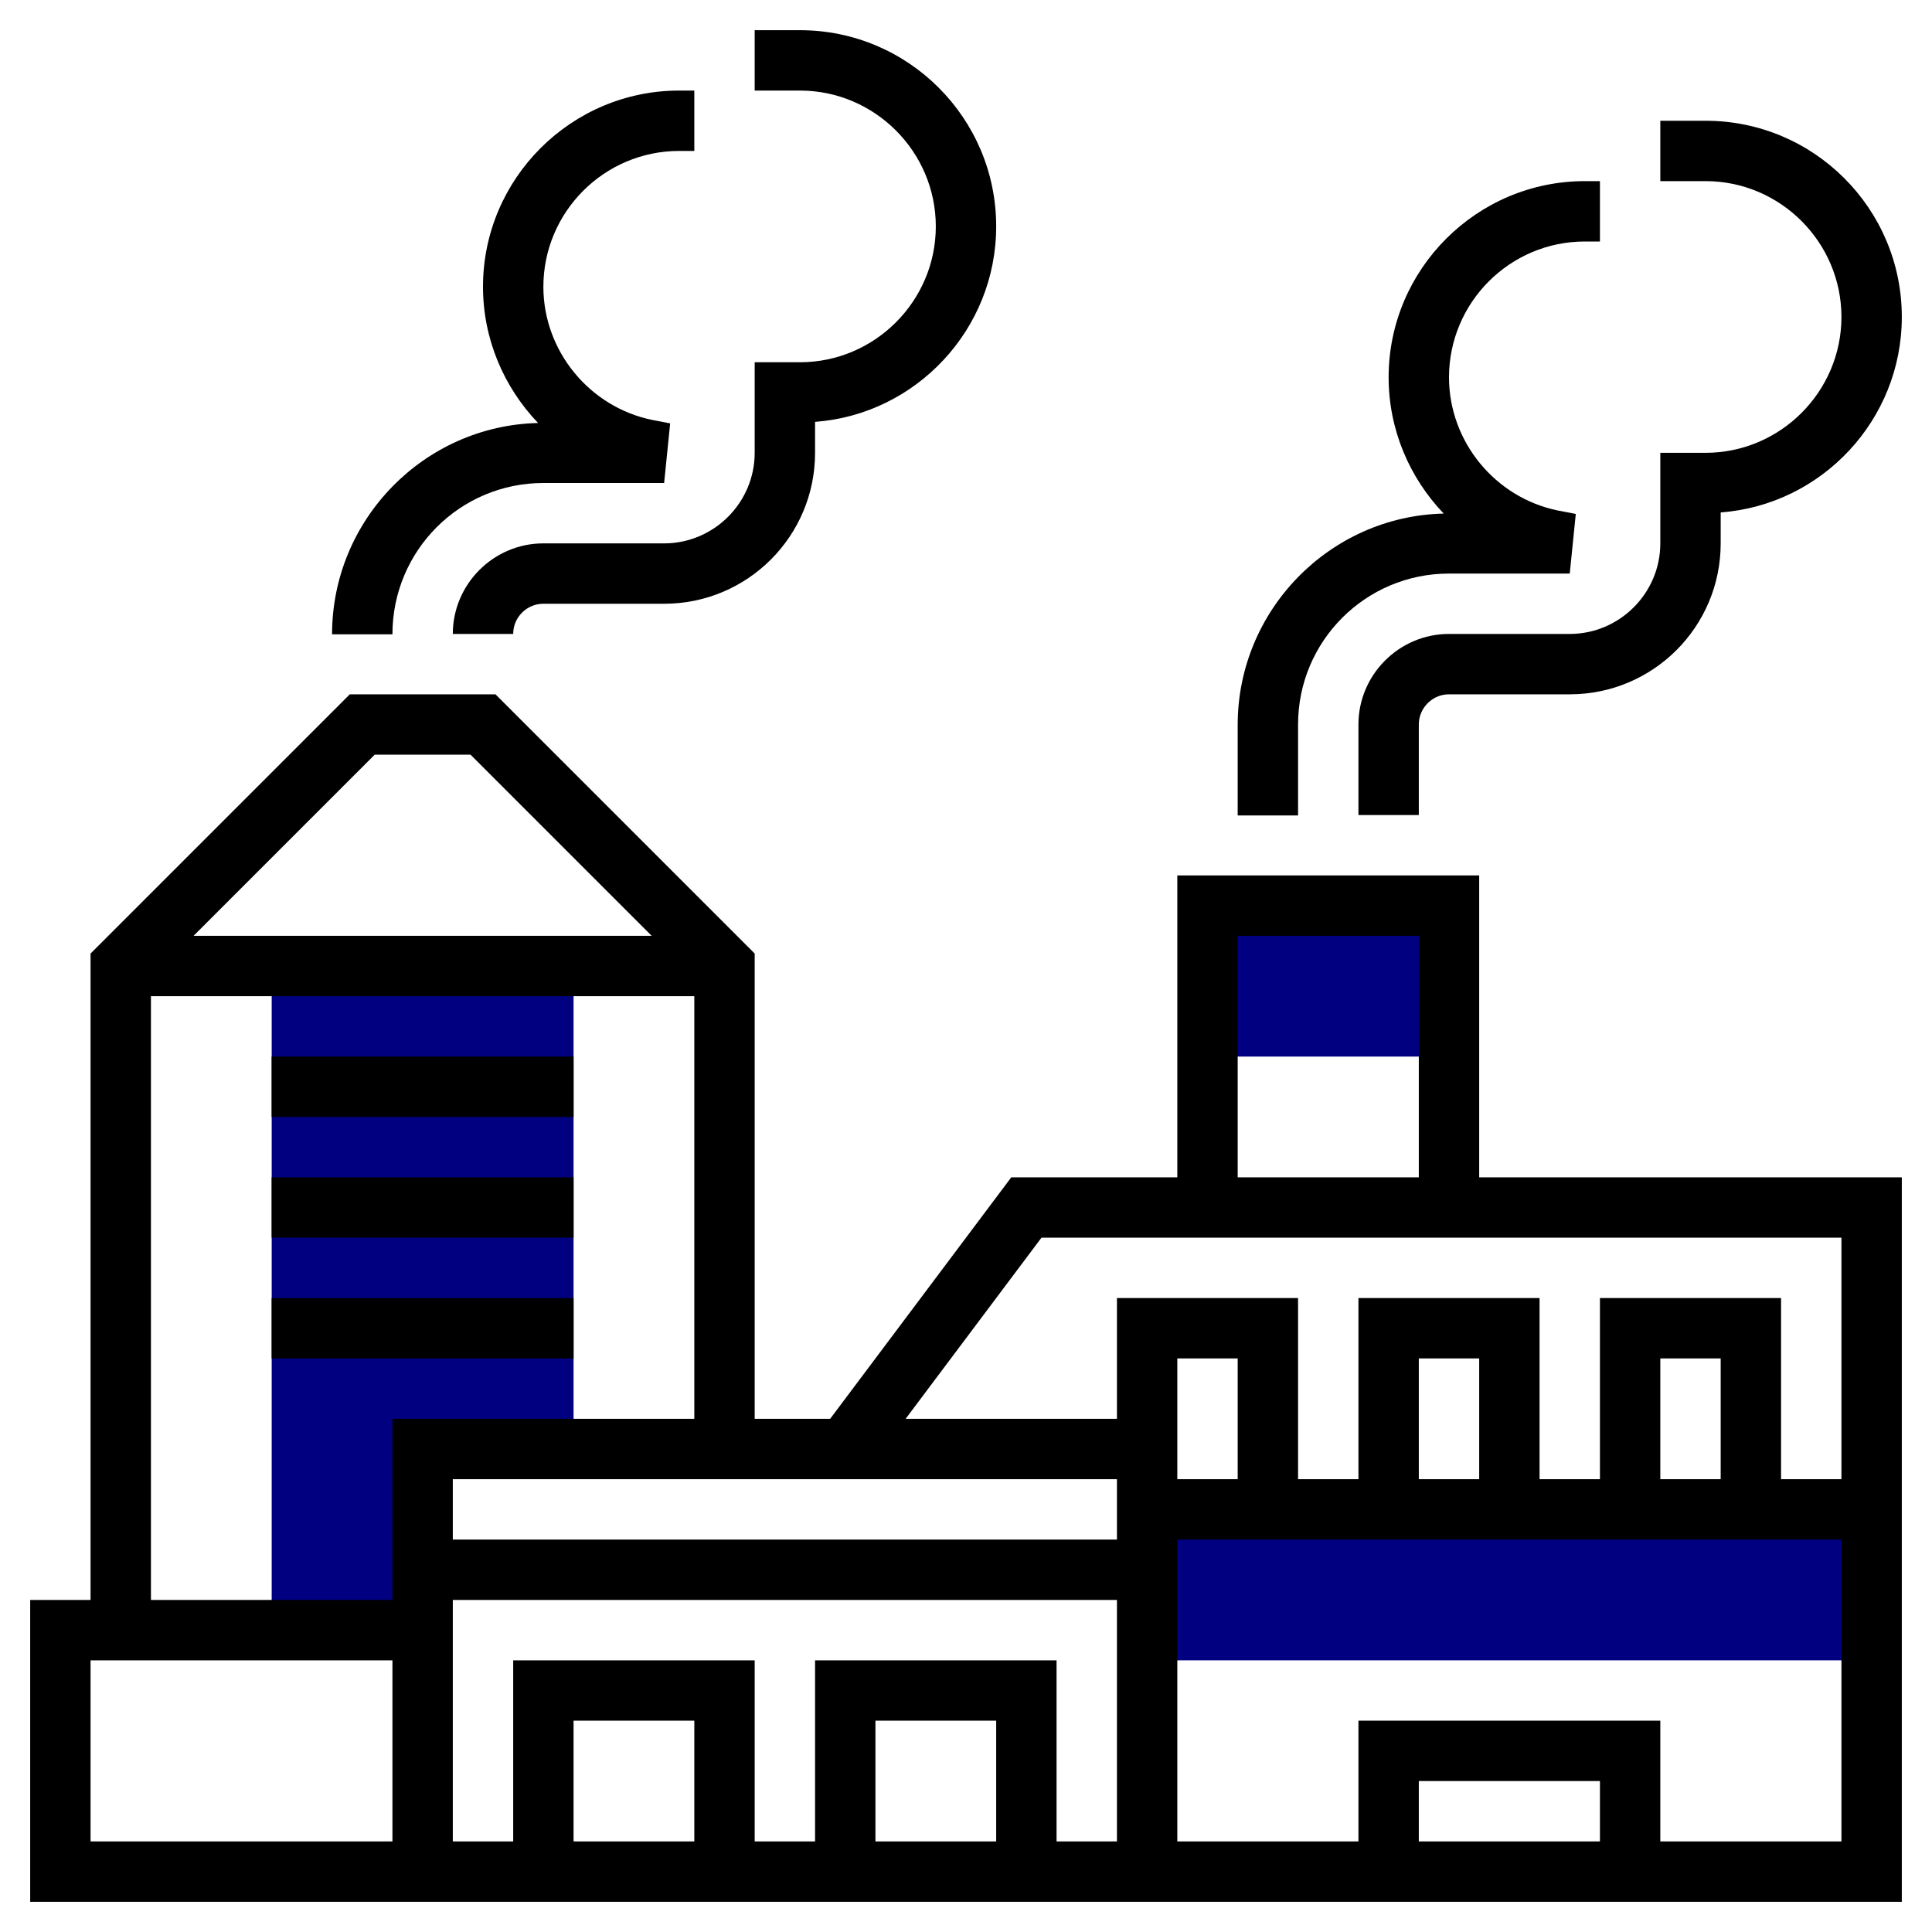
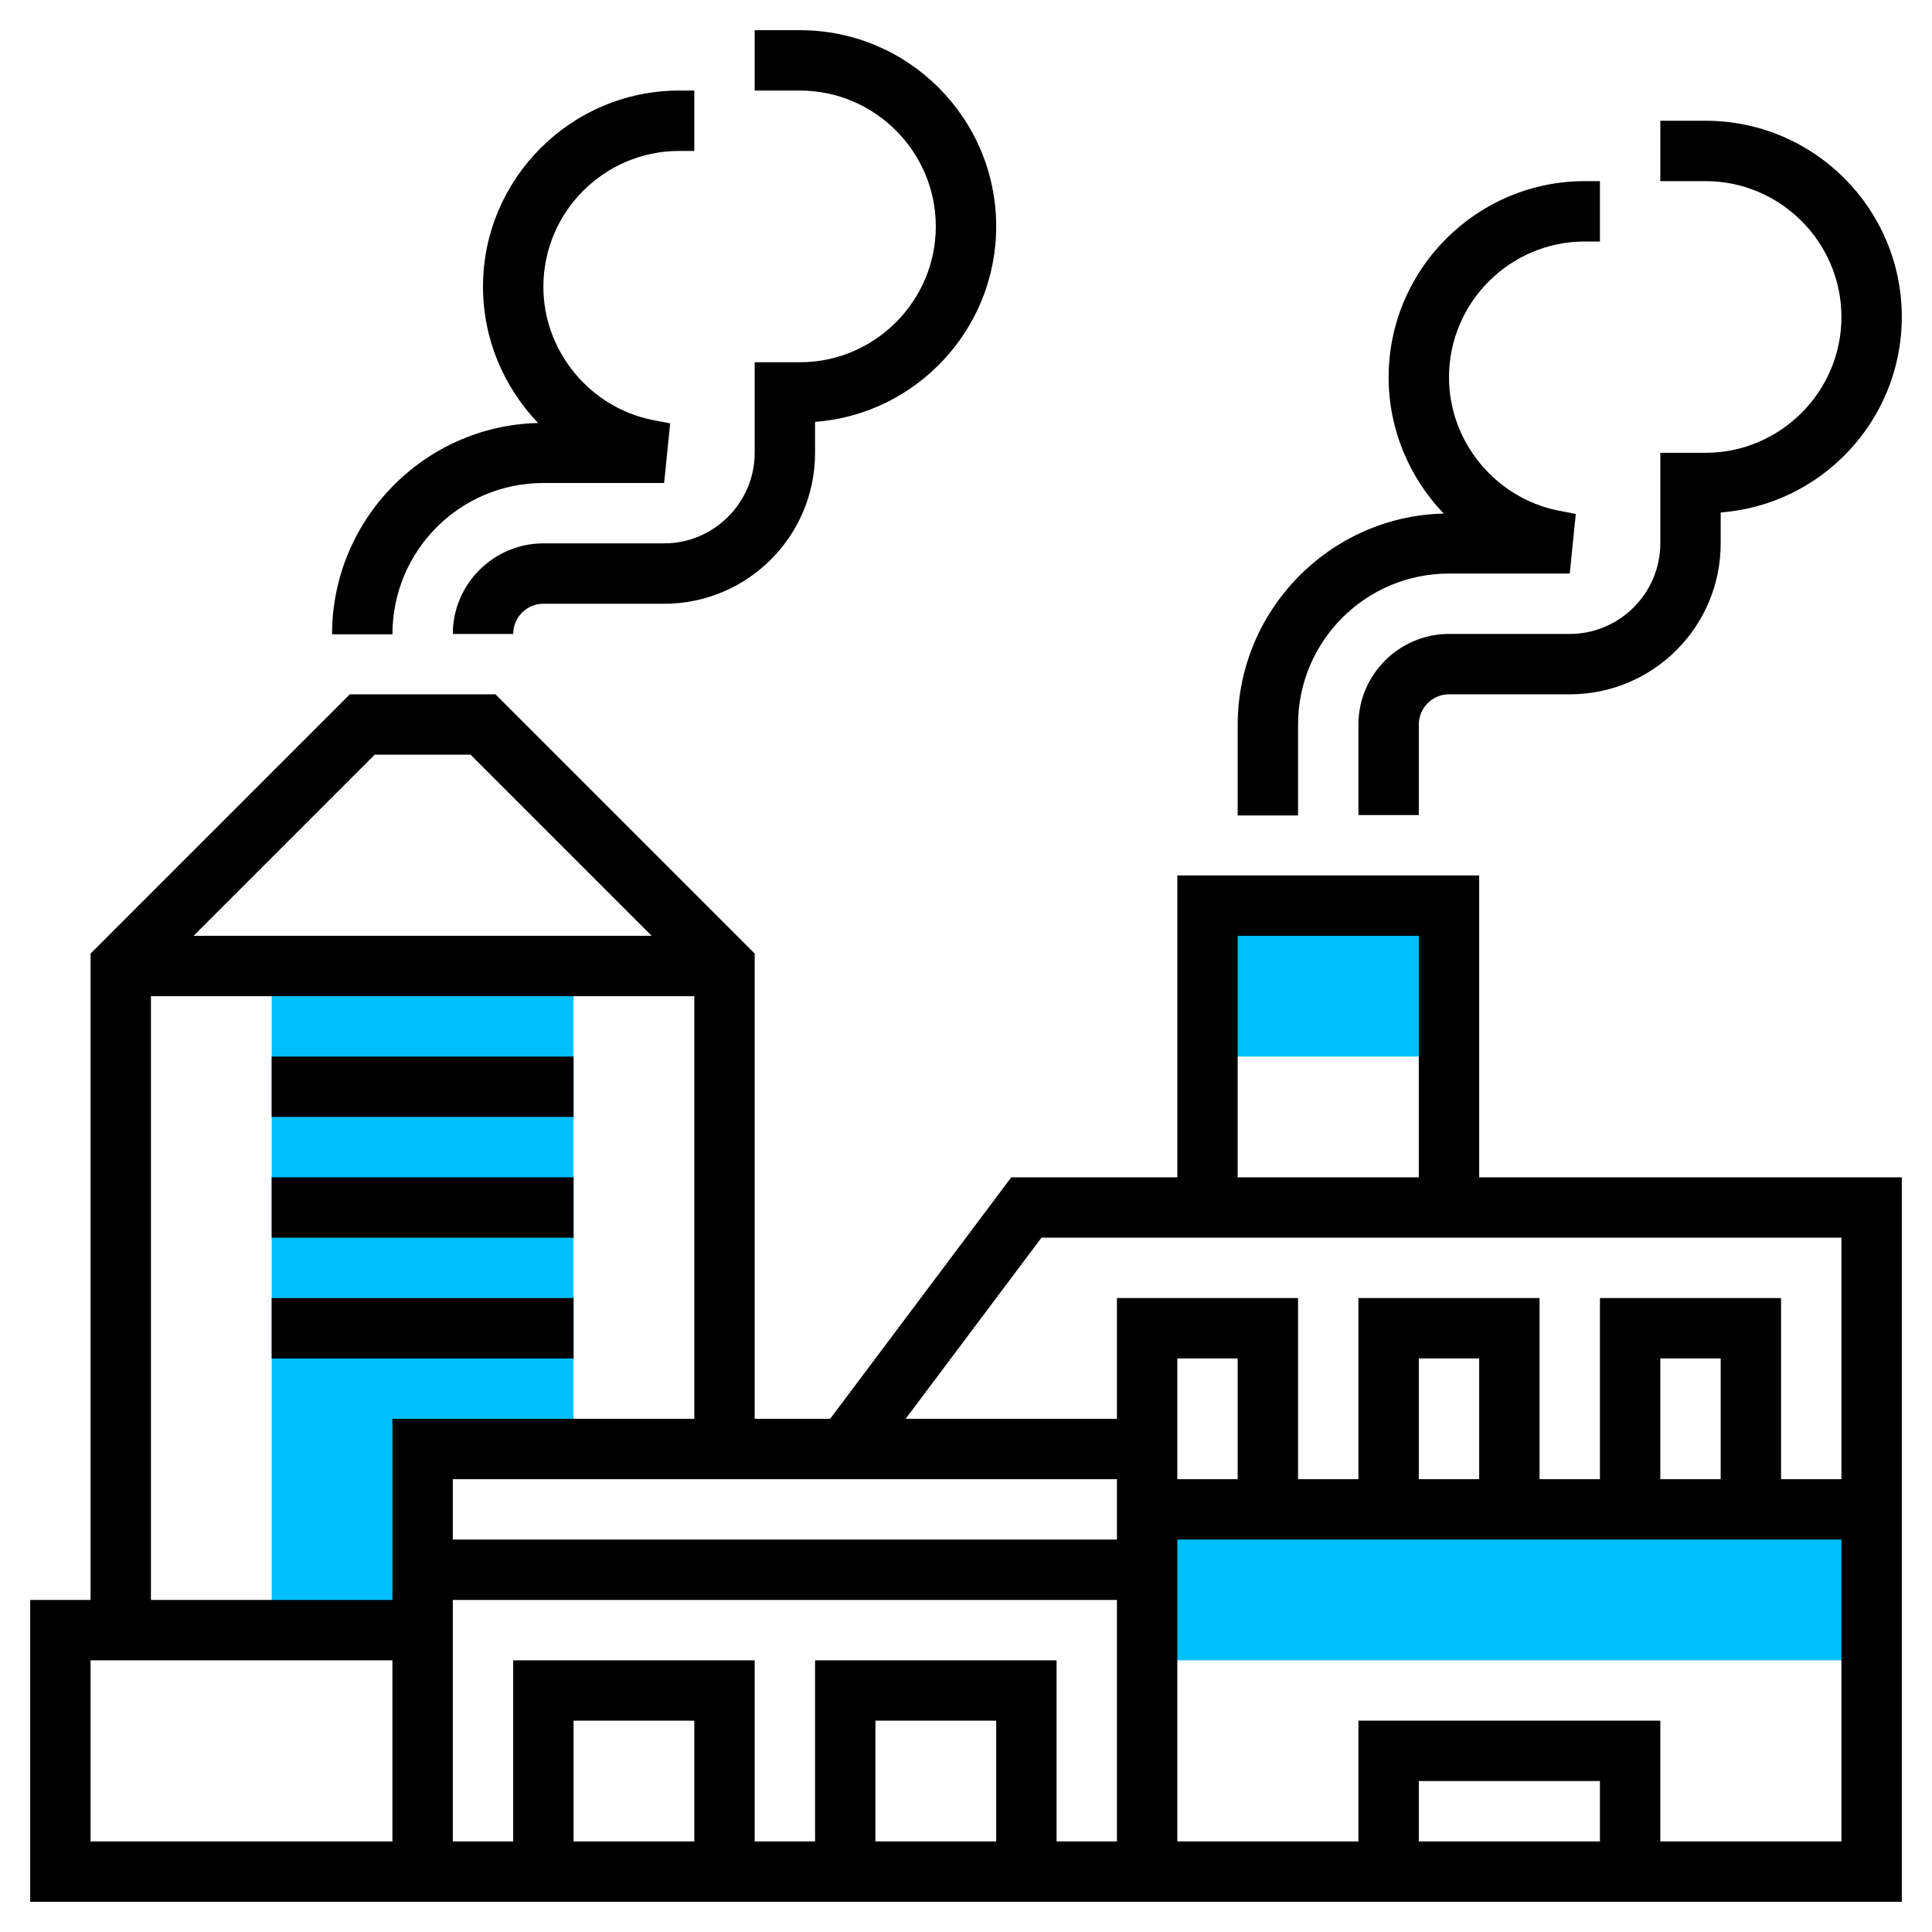
<svg xmlns="http://www.w3.org/2000/svg" version="1.1" id="Layer_5" x="0px" y="0px" viewBox="0 0 512 512" style="enable-background:new 0 0 512 512;" xml:space="preserve">
  <style type="text/css">
- 	.st0{fill:#000080;}
+ 	.st0{fill:#00BFFF;}
</style>
  <g>
    <path class="st0" d="M304,400h192v40H304V400z" />
    <path class="st0" d="M320,240h64v40h-64V240z" />
    <path class="st0" d="M112,432H72V256h80v128h-40V432z" />
  </g>
  <path d="M72,280h80v16H72V280z" />
  <path d="M72,312h80v16H72V312z" />
  <path d="M72,344h80v16H72V344z" />
  <path d="M392,232h-80v80h-44l-48,64h-20V252.7L131.3,184H92.7L24,252.7V424H8v80h496V312H392V232z M328,248h48v64h-48V248z M328,392  h-16v-16v-16h16V392z M264,488h-32v-32h32V488z M216,440v48h-16v-48h-64v48h-16v-64h176v64h-16v-48H216z M184,488h-32v-32h32V488z   M296,400v8H120v-16h176V400z M99.3,200h25.4l48,48H51.3L99.3,200z M40,264h144v112h-80v48H40L40,264z M24,440h80v48H24L24,440z   M424,488h-48v-16h48V488z M440,488v-32h-80v32h-48v-80h176v80H440z M392,392h-16v-32h16V392z M456,392h-16v-32h16V392z M488,392  h-16v-48h-48v48h-16v-48h-48v48h-16v-48h-48v32h-56l36-48h212V392z" />
  <path d="M144,144c-13.2,0-24,10.8-24,24h16c0-4.4,3.6-8,8-8h32c22.1,0,40-17.9,40-40v-8.2c26.8-2,48-24.5,48-51.8  c0-28.7-23.3-52-52-52h-12v16h12c19.8,0,36,16.2,36,36s-16.2,36-36,36h-12v24c0,13.2-10.8,24-24,24H144z" />
  <path d="M144,128h32l1.6-15.8l-4.7-0.9C156.2,107.9,144,93,144,76c0-19.8,16.1-36,36-36h4V24h-4c-28.6,0-52,23.3-52,52  c0,13.8,5.5,26.6,14.6,36.1c-30.2,0.7-54.6,25.6-54.6,56h16C104,145.9,121.9,128,144,128z" />
  <path d="M384,168c-13.2,0-24,10.8-24,24v24h16v-24c0-4.4,3.6-8,8-8h32c22.1,0,40-17.9,40-40v-8.2c26.8-2,48-24.5,48-51.8  c0-28.7-23.3-52-52-52h-12v16h12c19.8,0,36,16.2,36,36s-16.2,36-36,36h-12v24c0,13.2-10.8,24-24,24H384z" />
  <path d="M344,192c0-22.1,17.9-40,40-40h32l1.6-15.8l-4.7-0.9C396.2,131.9,384,117,384,100c0-19.8,16.1-36,36-36h4V48h-4  c-28.6,0-52,23.3-52,52c0,13.8,5.5,26.6,14.6,36.1c-30.2,0.7-54.6,25.6-54.6,56v24h16V192z" />
</svg>
